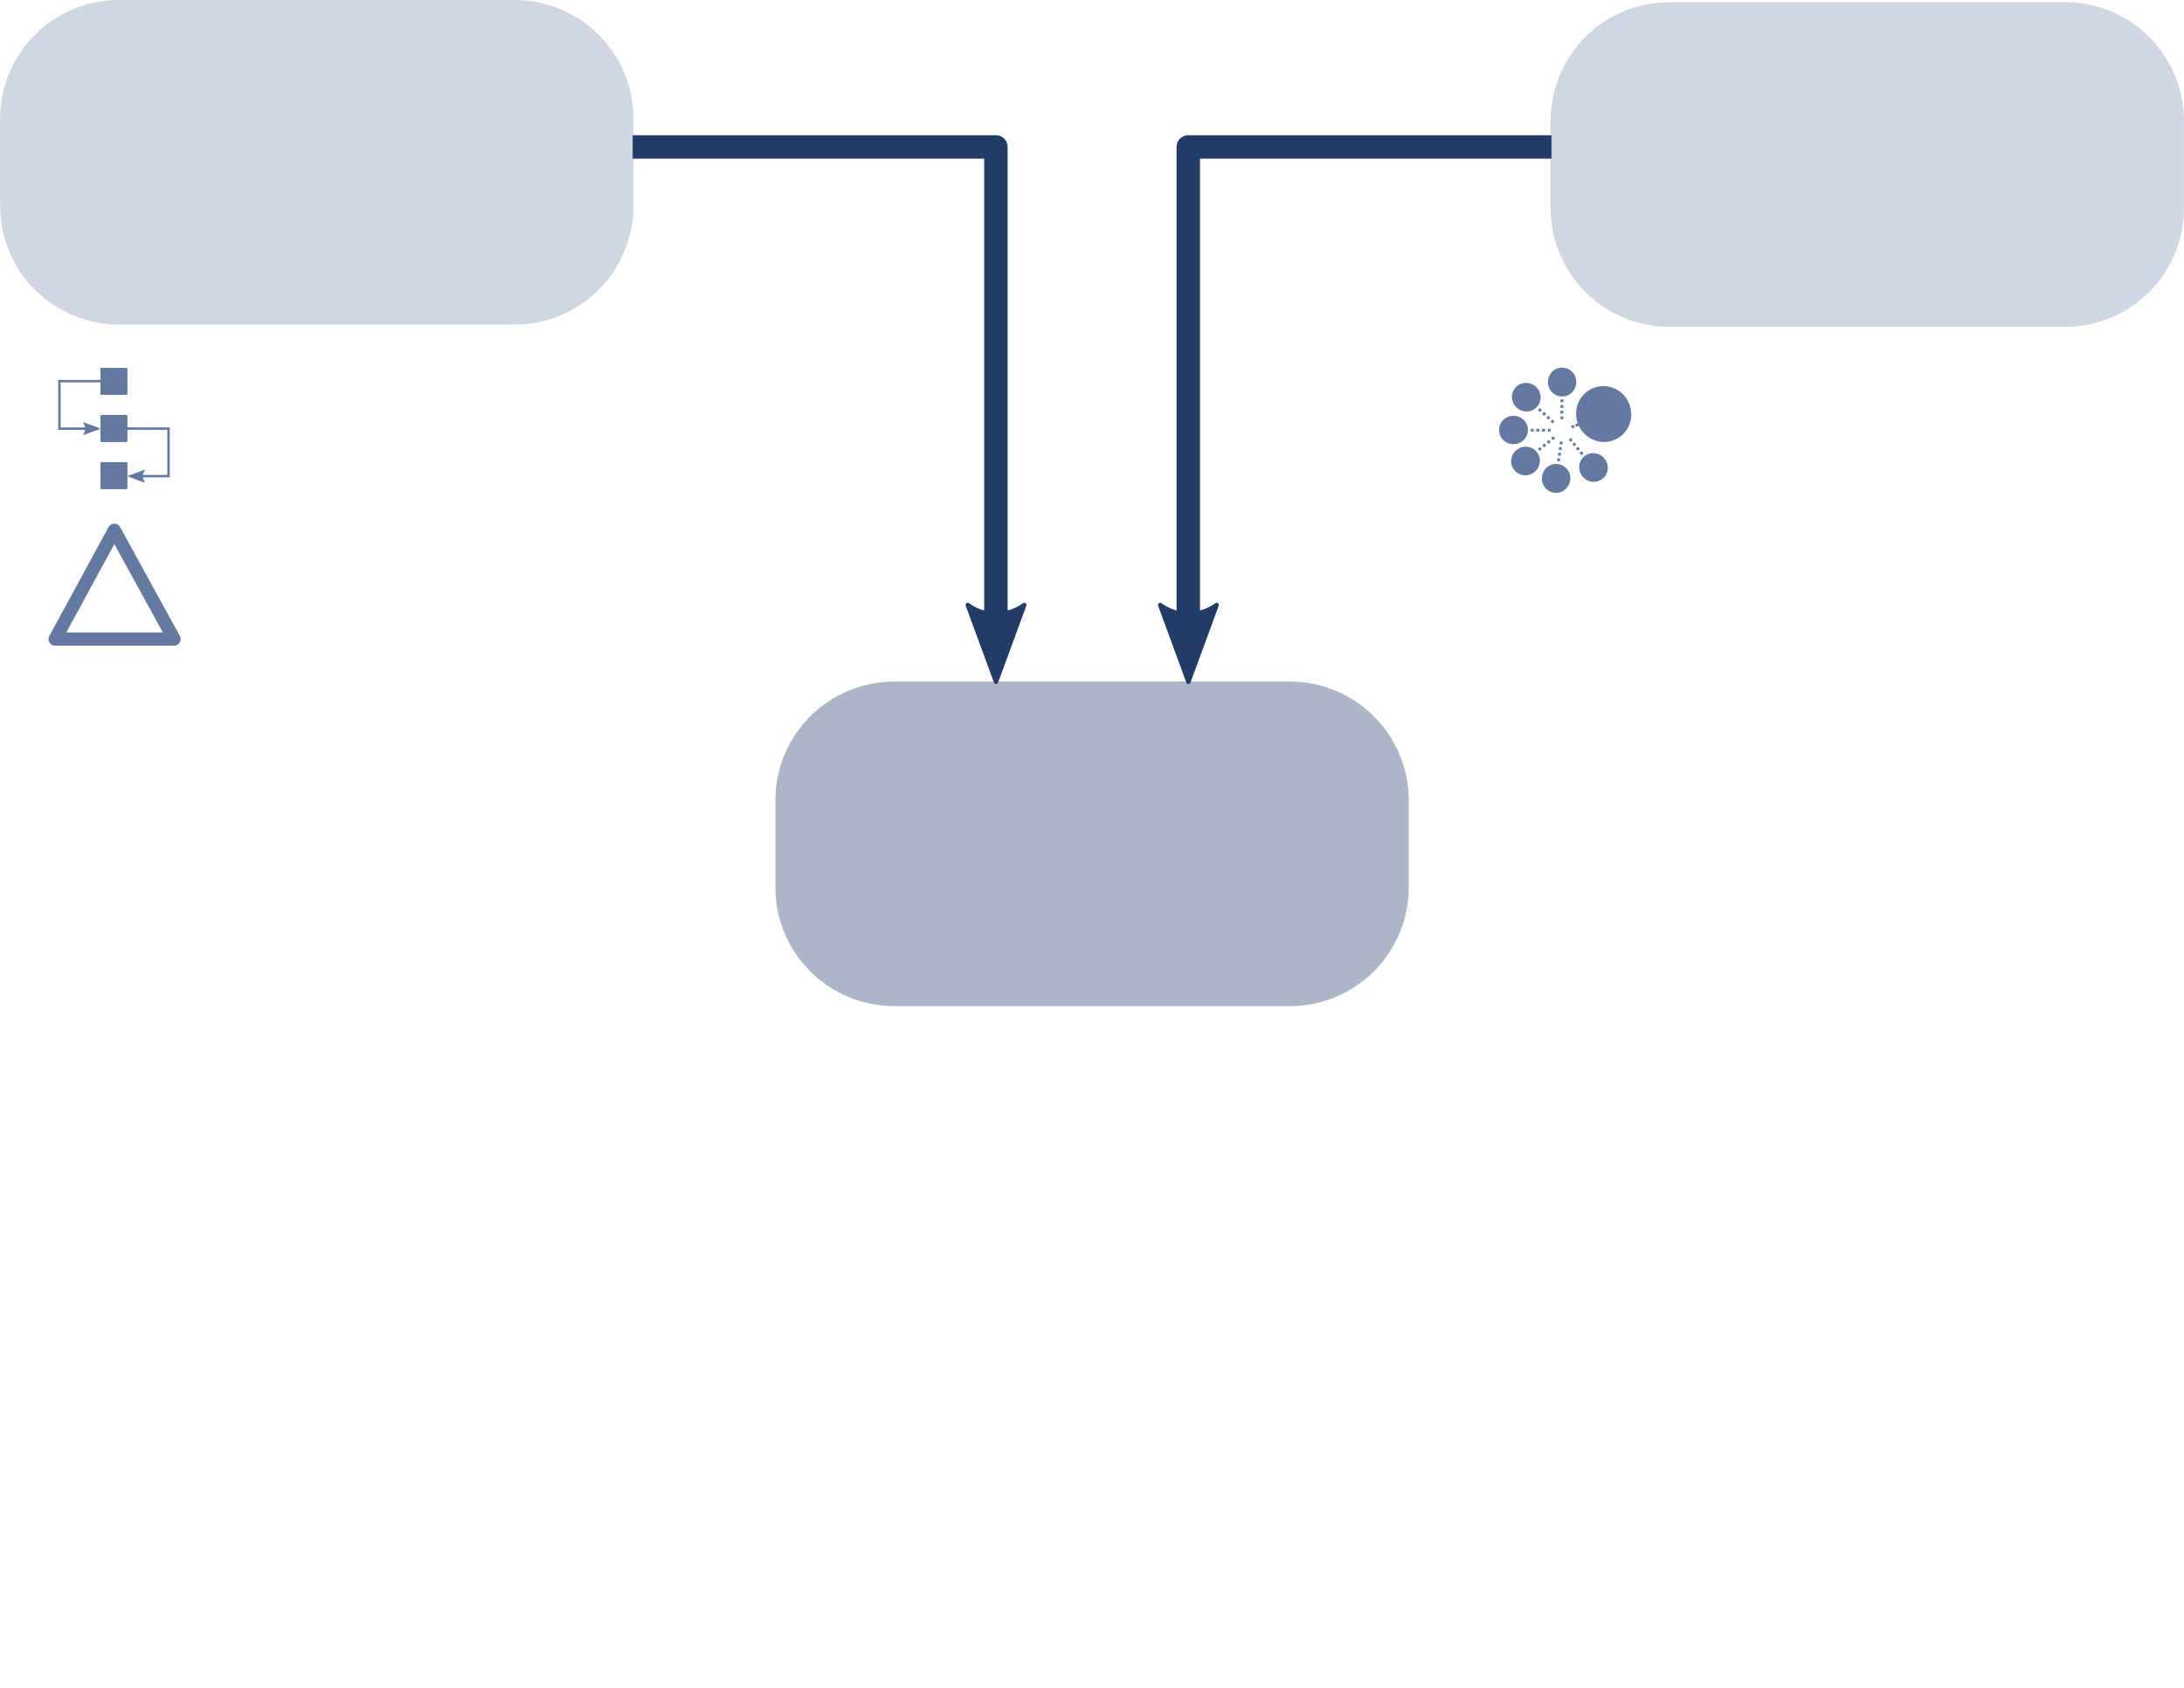
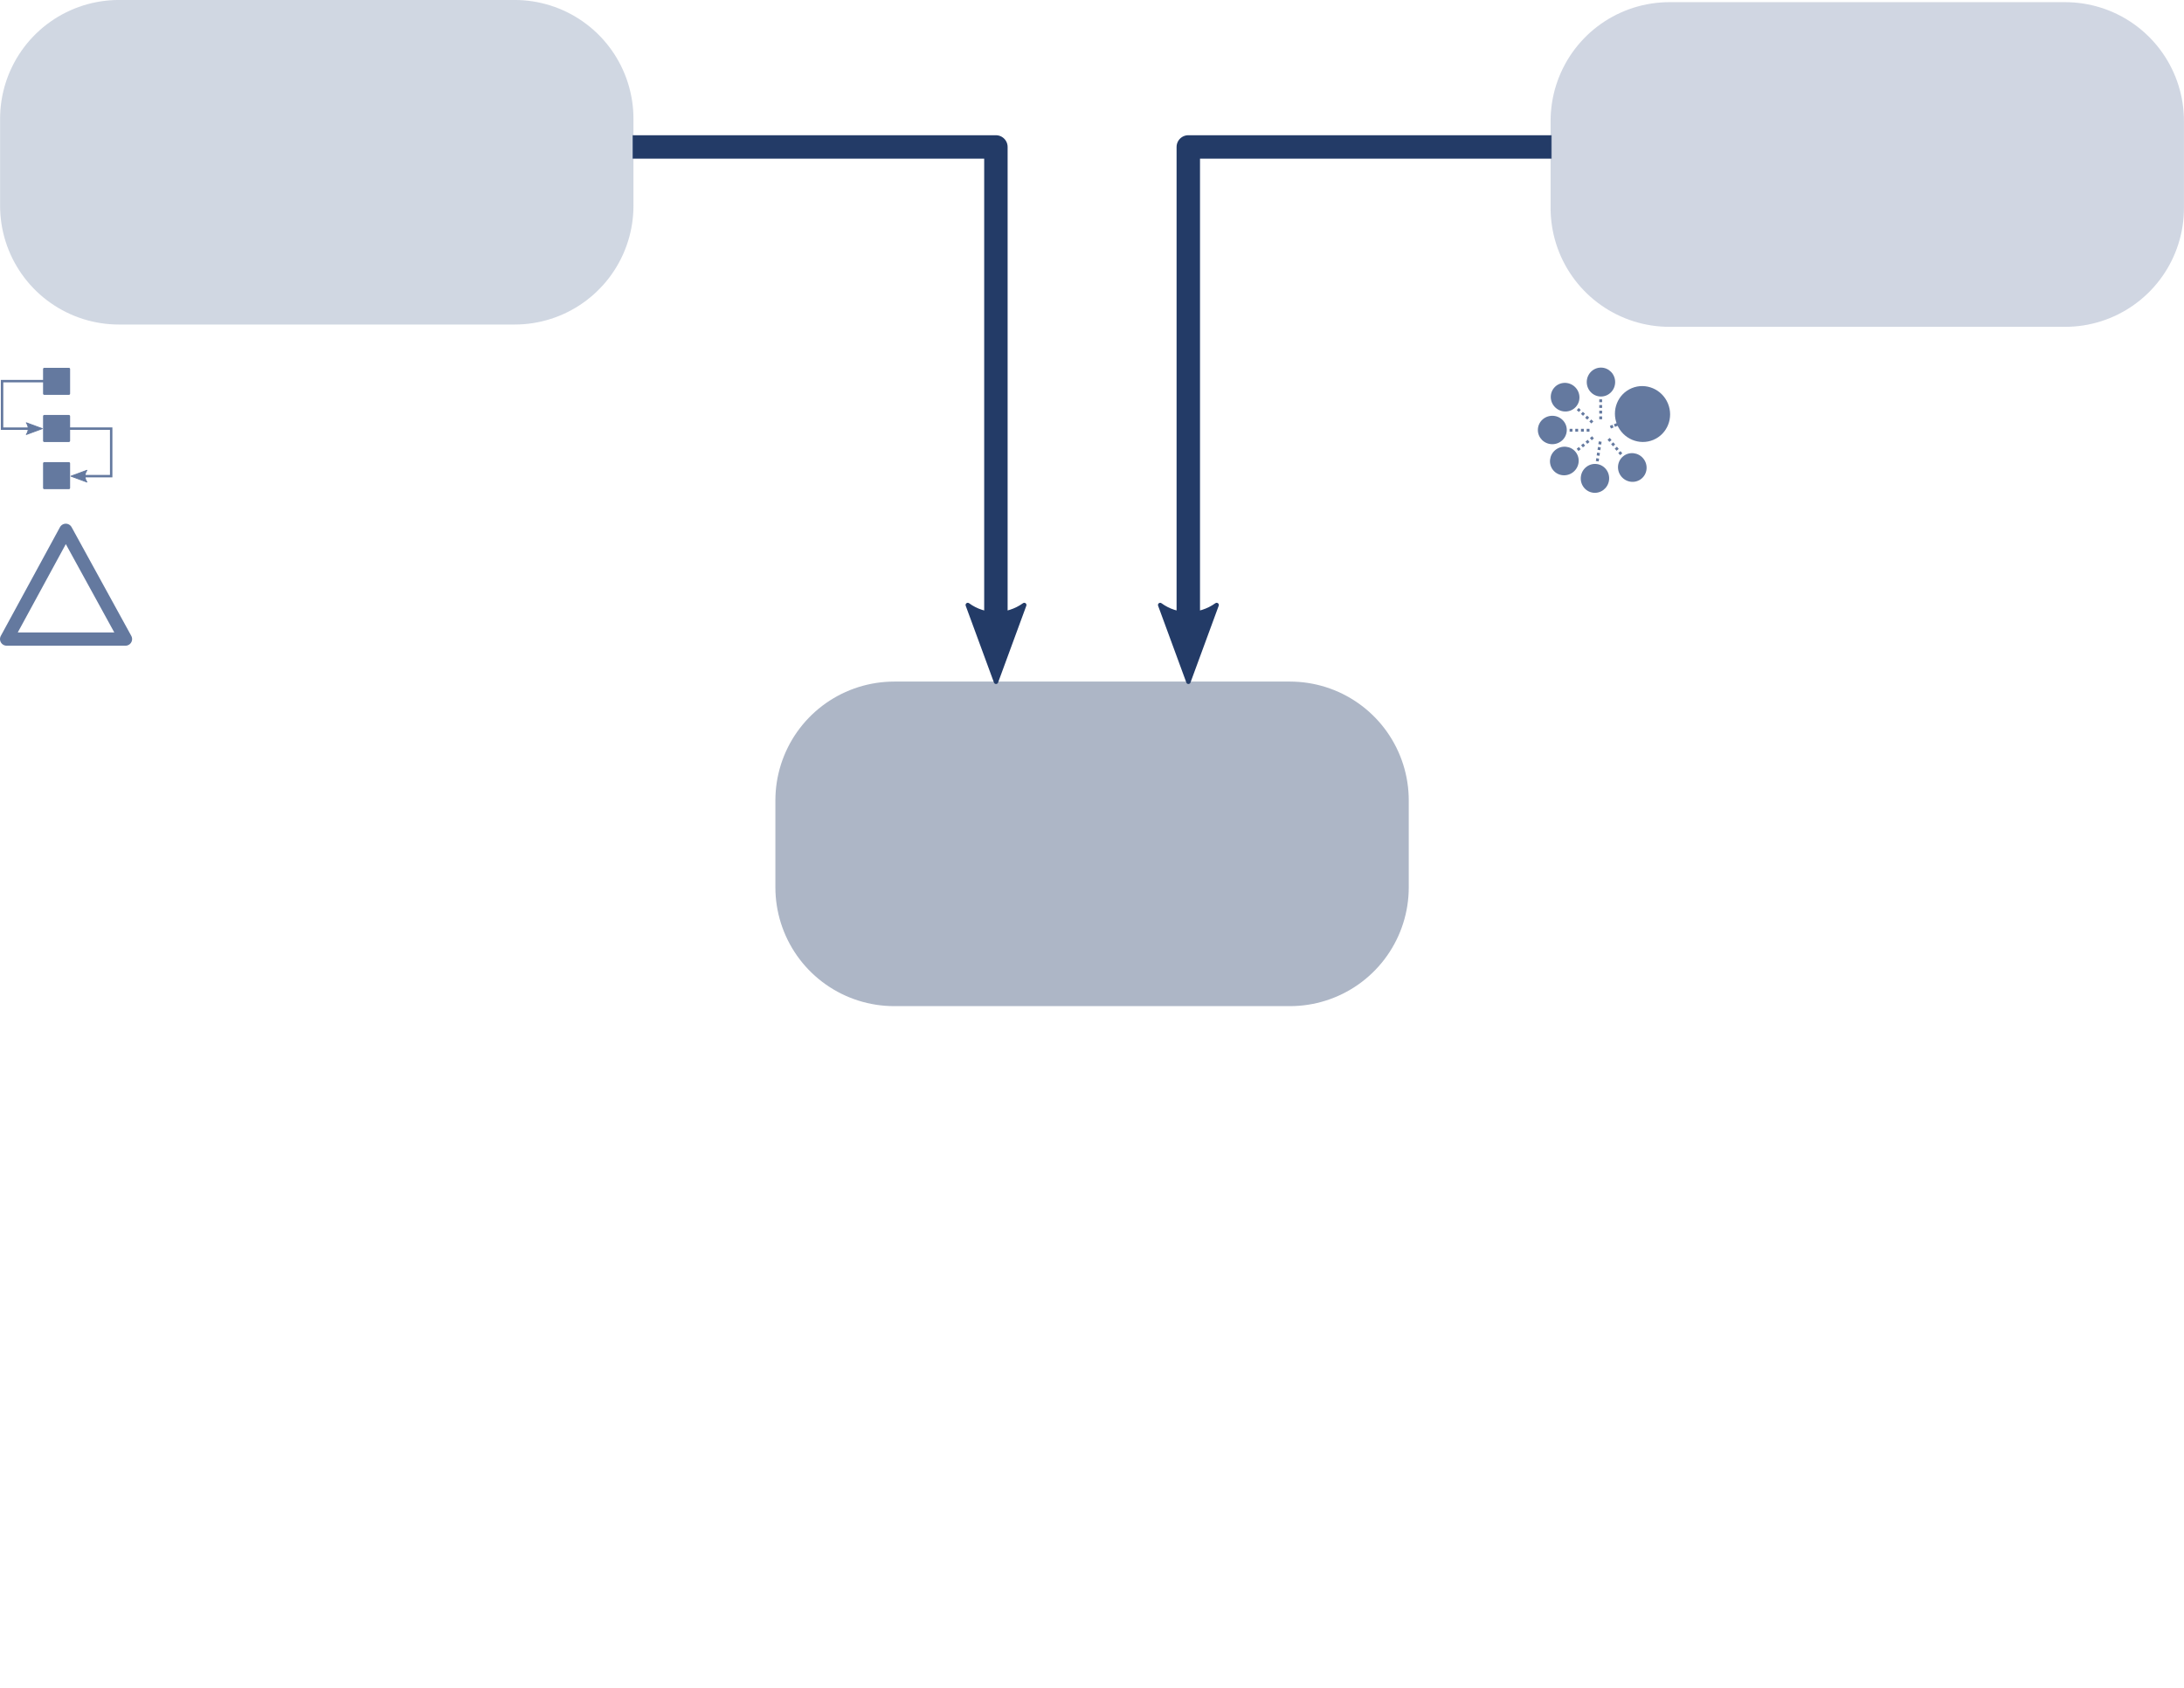
<svg xmlns="http://www.w3.org/2000/svg" width="11in" height="8.5in" viewBox="0 0 11 8.5" id="svg4376" version="1.1">
  <defs id="defs4378">
    <marker orient="auto" refY="0.0" refX="0.0" id="Arrow2Send" style="overflow:visible;">
      <path id="path6582" style="fill-rule:evenodd;stroke-width:0.625;stroke-linejoin:round;stroke:#233b67;stroke-opacity:1;fill:#233b67;fill-opacity:1" d="M 8.719,4.034 L -2.207,0.016 L 8.719,-4.002 C 6.973,-1.63 6.983,1.616 8.719,4.034 z " transform="scale(0.3) rotate(180) translate(-2.3,0)" />
    </marker>
    <marker orient="auto" refY="0.0" refX="0.0" id="marker6851" style="overflow:visible;">
      <path id="path6853" d="M 0.0,0.0 L 5.0,-5.0 L -12.5,0.0 L 5.0,5.0 L 0.0,0.0 z " style="fill-rule:evenodd;stroke:#000000;stroke-width:1pt;stroke-opacity:1;fill:#000000;fill-opacity:1" transform="scale(0.2) rotate(180) translate(6,0)" />
    </marker>
    <marker orient="auto" refY="0.0" refX="0.0" id="Arrow1Send" style="overflow:visible;">
      <path id="path6564" d="M 0.0,0.0 L 5.0,-5.0 L -12.5,0.0 L 5.0,5.0 L 0.0,0.0 z " style="fill-rule:evenodd;stroke:#000000;stroke-width:1pt;stroke-opacity:1;fill:#000000;fill-opacity:1" transform="scale(0.2) rotate(180) translate(6,0)" />
    </marker>
    <marker orient="auto" refY="0.0" refX="0.0" id="Arrow1Lstart" style="overflow:visible">
      <path id="path6549" d="M 0.0,0.0 L 5.0,-5.0 L -12.5,0.0 L 5.0,5.0 L 0.0,0.0 z " style="fill-rule:evenodd;stroke:#000000;stroke-width:1pt;stroke-opacity:1;fill:#000000;fill-opacity:1" transform="scale(0.8) translate(12.5,0)" />
    </marker>
    <marker orient="auto" refY="0" refX="0" id="Arrow2Send-5" style="overflow:visible">
      <path id="path6582-1" style="fill:#233b67;fill-opacity:1;fill-rule:evenodd;stroke:#233b67;stroke-width:0.625;stroke-linejoin:round;stroke-opacity:1" d="M 8.719,4.034 -2.207,0.016 8.719,-4.002 c -1.745,2.372 -1.735,5.617 -6e-7,8.035 z" transform="matrix(-0.3,0,0,-0.3,0.69,0)" />
    </marker>
    <marker style="overflow:visible" id="DiamondSstart" refX="0" refY="0" orient="auto">
      <path transform="matrix(0.2,0,0,0.2,1.2,0)" style="fill:#000000;fill-opacity:1;fill-rule:evenodd;stroke:#64799f;stroke-width:1pt;stroke-opacity:1" d="M 0,-7.071 -7.071,0 0,7.071 7.071,0 0,-7.071 Z" id="path4955" />
    </marker>
    <marker style="overflow:visible" id="Arrow2Mend" refX="0" refY="0" orient="auto">
      <path transform="scale(-0.6,-0.6)" d="M 8.719,4.034 -2.207,0.016 8.719,-4.002 c -1.745,2.372 -1.735,5.617 -6e-7,8.035 z" style="fill:#000000;fill-opacity:1;fill-rule:evenodd;stroke:#000000;stroke-width:0.625;stroke-linejoin:round;stroke-opacity:1" id="path4888" />
    </marker>
    <marker style="overflow:visible" id="Arrow2Mend-5" refX="0" refY="0" orient="auto">
      <path transform="scale(-0.6,-0.6)" d="M 8.719,4.034 -2.207,0.016 8.719,-4.002 c -1.745,2.372 -1.735,5.617 -6e-7,8.035 z" style="fill:#000000;fill-opacity:1;fill-rule:evenodd;stroke:#000000;stroke-width:0.625;stroke-linejoin:round;stroke-opacity:1" id="path4888-5" />
    </marker>
    <marker style="overflow:visible" id="Arrow2Mend-5-0" refX="0" refY="0" orient="auto">
      <path transform="scale(-0.6,-0.6)" d="M 8.719,4.034 -2.207,0.016 8.719,-4.002 c -1.745,2.372 -1.735,5.617 -6e-7,8.035 z" style="fill:#64799f;fill-opacity:1;fill-rule:evenodd;stroke:#64799f;stroke-width:0.625;stroke-linejoin:round;stroke-opacity:1" id="path4888-5-1" />
    </marker>
    <marker style="overflow:visible" id="Arrow2Mend-5-0-8" refX="0" refY="0" orient="auto">
      <path transform="scale(-0.6,-0.6)" d="M 8.719,4.034 -2.207,0.016 8.719,-4.002 c -1.745,2.372 -1.735,5.617 -6e-7,8.035 z" style="fill:#64799f;fill-opacity:1;fill-rule:evenodd;stroke:#64799f;stroke-width:0.625;stroke-linejoin:round;stroke-opacity:1" id="path4888-5-1-0" />
    </marker>
  </defs>
  <g id="layer1">
    <path style="fill:none;fill-rule:evenodd;stroke:#233b67;stroke-width:0.118;stroke-linecap:butt;stroke-linejoin:round;stroke-miterlimit:4;stroke-dasharray:none;stroke-opacity:1;marker-end:url(#Arrow2Send)" d="m 3.186,0.74 1.83,0 0,2.534" id="path6543" />
    <path style="fill:none;fill-rule:evenodd;stroke:#233b67;stroke-width:0.118;stroke-linecap:butt;stroke-linejoin:round;stroke-miterlimit:4;stroke-dasharray:none;stroke-opacity:1;marker-end:url(#Arrow2Send-5)" d="m 7.815,0.74 -1.83,0 0,2.534" id="path6543-2" />
    <g id="g6456" transform="translate(5.602255,-2.110615)">
      <rect y="2.72" x="2.806" height="0.438" width="1.993" id="rect4937-1" style="fill:none;fill-opacity:0.333;stroke:#677ba0;stroke-width:1.197;stroke-linecap:round;stroke-linejoin:round;stroke-miterlimit:4;stroke-dasharray:none;stroke-dashoffset:0;stroke-opacity:0.306" />
      <flowRoot transform="matrix(0.691387,0,0,0.691387,-7.5101581e-5,1.331262)" style="font-style:normal;font-weight:normal;font-size:0.444px;line-height:125%;font-family:sans-serif;letter-spacing:0px;word-spacing:0px;fill:#000000;fill-opacity:1;stroke:none;stroke-width:1.731;stroke-linecap:butt;stroke-linejoin:miter;stroke-miterlimit:4;stroke-dasharray:none;stroke-opacity:1" id="flowRoot4925-8" xml:space="preserve">
        <flowRegion id="flowRegion4927-0">
          <rect style="stroke-width:1.731;stroke-miterlimit:4;stroke-dasharray:none" y="1.513" x="1.496" height="4.056" width="7.985" id="rect4929-5" />
        </flowRegion>
        <flowPara style="font-style:normal;font-variant:normal;font-weight:600;font-stretch:normal;font-family:'Source Sans Pro';-inkscape-font-specification:'Source Sans Pro Semi-Bold';text-align:center;text-anchor:middle;stroke-width:1.731;stroke-miterlimit:4;stroke-dasharray:none" id="flowPara4935-1">SPEZIELLES <flowSpan style="fill:#000000;fill-opacity:0.314" id="flowSpan8228">FÜR</flowSpan>
        </flowPara>
        <flowPara style="font-style:normal;font-variant:normal;font-weight:600;font-stretch:normal;font-family:'Source Sans Pro';-inkscape-font-specification:'Source Sans Pro Semi-Bold';text-align:center;text-anchor:middle;stroke-width:1.731;stroke-miterlimit:4;stroke-dasharray:none;fill:#000000;fill-opacity:0.314" id="flowPara6450">MULTIDIMENSIONALE</flowPara>
        <flowPara style="font-style:normal;font-variant:normal;font-weight:600;font-stretch:normal;font-family:'Source Sans Pro';-inkscape-font-specification:'Source Sans Pro Semi-Bold';text-align:center;text-anchor:middle;stroke-width:1.731;stroke-miterlimit:4;stroke-dasharray:none;fill:#000000;fill-opacity:0.314" id="flowPara6452">EINGABEDATEN</flowPara>
        <flowPara style="font-style:normal;font-variant:normal;font-weight:600;font-stretch:normal;font-family:'Source Sans Pro';-inkscape-font-specification:'Source Sans Pro Semi-Bold';text-align:center;text-anchor:middle;stroke-width:1.731;stroke-miterlimit:4;stroke-dasharray:none" id="flowPara6454" />
      </flowRoot>
    </g>
    <g transform="matrix(0.691387,0,0,0.691387,-2.207511,-2.120943)" id="g6456-4">
      <rect y="3.933" x="4.059" height="0.633" width="2.883" id="rect4937-1-6" style="fill:none;fill-opacity:0.333;stroke:#677ba0;stroke-width:1.731;stroke-linecap:round;stroke-linejoin:round;stroke-miterlimit:4;stroke-dasharray:none;stroke-dashoffset:0;stroke-opacity:0.308" />
      <flowRoot transform="translate(-1.0849968e-4,1.925495)" style="font-style:normal;font-weight:normal;font-size:0.444px;line-height:125%;font-family:sans-serif;letter-spacing:0px;word-spacing:0px;fill:#000000;fill-opacity:1;stroke:none;stroke-width:1.731;stroke-linecap:butt;stroke-linejoin:miter;stroke-miterlimit:4;stroke-dasharray:none;stroke-opacity:1" id="flowRoot4925-8-4" xml:space="preserve">
        <flowRegion id="flowRegion4927-0-5">
          <rect style="stroke-width:1.731;stroke-miterlimit:4;stroke-dasharray:none" y="1.513" x="1.496" height="4.056" width="7.985" id="rect4929-5-1" />
        </flowRegion>
        <flowPara id="flowPara6516" style="font-style:normal;font-variant:normal;font-weight:600;font-stretch:normal;font-family:'Source Sans Pro';-inkscape-font-specification:'Source Sans Pro Semi-Bold';text-align:center;text-anchor:middle;stroke-width:1.731;stroke-miterlimit:4;stroke-dasharray:none">ALLGEMEINES <flowSpan id="flowSpan8226" style="fill:#000000;fill-opacity:0.314">ZUR</flowSpan>
        </flowPara>
        <flowPara id="flowPara6522" style="font-style:normal;font-variant:normal;font-weight:600;font-stretch:normal;font-family:'Source Sans Pro';-inkscape-font-specification:'Source Sans Pro Semi-Bold';text-align:center;text-anchor:middle;fill:#000000;fill-opacity:0.314;stroke-width:1.731;stroke-miterlimit:4;stroke-dasharray:none">ERSTELLUNG GUTER</flowPara>
        <flowPara id="flowPara6524" style="font-style:normal;font-variant:normal;font-weight:600;font-stretch:normal;font-family:'Source Sans Pro';-inkscape-font-specification:'Source Sans Pro Semi-Bold';text-align:center;text-anchor:middle;fill:#000000;fill-opacity:0.314;stroke-width:1.731;stroke-miterlimit:4;stroke-dasharray:none">VISUALISIERUNGEN</flowPara>
      </flowRoot>
    </g>
-     <g id="g7815" transform="translate(0.2444444,0.750633)">
-       <g id="g4654">
-         <g id="g4718">
-           <g transform="matrix(0.01111111,0,0,0.01111111,-0.02287151,1.838349)" id="layer1-4">
-             <path style="fill:none;fill-rule:evenodd;stroke:#64799f;stroke-width:6;stroke-linecap:round;stroke-linejoin:round;stroke-miterlimit:4;stroke-dasharray:none;stroke-opacity:1" d="m 5.058,56.647 53.884,0 L 31.881,7.352 Z" id="path7394" />
-             <flowRoot xml:space="preserve" id="flowRoot7396" style="font-style:normal;font-weight:normal;font-size:40px;line-height:125%;font-family:sans-serif;letter-spacing:0px;word-spacing:0px;fill:#64799f;fill-opacity:1;stroke:none;stroke-width:1px;stroke-linecap:butt;stroke-linejoin:miter;stroke-opacity:1" transform="translate(20.125,2.314168)">
-               <flowRegion id="flowRegion7398">
-                 <rect id="rect7400" width="54.126" height="46.99" x="3.857" y="9.231" style="fill:#64799f;fill-opacity:1" />
-               </flowRegion>
-               <flowPara id="flowPara7402">!</flowPara>
-             </flowRoot>
-           </g>
-           <flowRoot transform="translate(-0.2545133,0.04444444)" style="font-style:normal;font-weight:normal;font-size:0.444px;line-height:125%;font-family:sans-serif;letter-spacing:0px;word-spacing:0px;fill:#000000;fill-opacity:1;stroke:none;stroke-width:1px;stroke-linecap:butt;stroke-linejoin:miter;stroke-opacity:1" id="flowRoot7686" xml:space="preserve">
-             <flowRegion id="flowRegion7688">
-               <rect y="1.949" x="1.275" height="1.149" width="3.104" id="rect7690" />
-             </flowRegion>
-             <flowPara style="font-size:0.278px" id="flowPara7692">Häufige Fehler </flowPara>
-           </flowRoot>
-         </g>
+     <g id="g4360">
+       <g transform="matrix(0.01111111,0,0,0.01111111,-0.02287151,2.588982)" id="layer1-4">
+         <path style="fill:none;fill-rule:evenodd;stroke:#64799f;stroke-width:6;stroke-linecap:round;stroke-linejoin:round;stroke-miterlimit:4;stroke-dasharray:none;stroke-opacity:1" d="m 5.058,56.647 53.884,0 L 31.881,7.352 Z" id="path7394" />
+         <flowRoot xml:space="preserve" id="flowRoot7396" style="font-style:normal;font-weight:normal;font-size:40px;line-height:125%;font-family:sans-serif;letter-spacing:0px;word-spacing:0px;fill:#64799f;fill-opacity:1;stroke:none;stroke-width:1px;stroke-linecap:butt;stroke-linejoin:miter;stroke-opacity:1" transform="translate(20.125,2.314168)">
+           <flowRegion id="flowRegion7398">
+             <rect id="rect7400" width="54.126" height="46.99" x="3.857" y="9.231" style="fill:#64799f;fill-opacity:1" />
+           </flowRegion>
+           <flowPara id="flowPara7402">!</flowPara>
+         </flowRoot>
      </g>
+       <flowRoot transform="translate(-0.4322911,0.7950774)" style="font-style:normal;font-weight:normal;font-size:0.444px;line-height:125%;font-family:sans-serif;letter-spacing:0px;word-spacing:0px;fill:#000000;fill-opacity:1;stroke:none;stroke-width:1px;stroke-linecap:butt;stroke-linejoin:miter;stroke-opacity:1" id="flowRoot7686" xml:space="preserve">
+         <flowRegion id="flowRegion7688">
+           <rect y="1.949" x="1.275" height="1.149" width="3.104" id="rect7690" />
+         </flowRegion>
+         <flowPara style="font-size:0.278px" id="flowPara7692">Häufige Fehler </flowPara>
+       </flowRoot>
    </g>
-     <g id="g7948" transform="translate(0.2082514,0.09866976)">
+     <g id="g7948" transform="translate(0.4038203,0.09866976)">
      <g transform="matrix(0.01430356,0,0,0.01430356,7.201877,1.609055)" id="layer1-47">
        <ellipse style="fill:#64799f;fill-opacity:1;stroke-width:3.543;stroke-linecap:butt;stroke-linejoin:round;stroke-miterlimit:4;stroke-dasharray:none" id="path5297-2-2-9-3" cx="-32.871" cy="-42.312" transform="matrix(-0.9227875,0.3853092,-0.3853092,-0.9227875,0,0)" rx="9.688" ry="9.864" />
        <g id="g5615">
          <ellipse ry="5.091" rx="5" transform="scale(-1,-1)" cy="-15.124" cx="-32" id="path5297-2-2-4" style="fill:#64799f;fill-opacity:1;stroke-width:3.543;stroke-linecap:butt;stroke-linejoin:round;stroke-miterlimit:4;stroke-dasharray:none" />
          <path id="path5377" d="m 31.909,28.214 0,-7.5 z" style="fill:#64799f;fill-opacity:1;fill-rule:evenodd;stroke:#64799f;stroke-width:1;stroke-linecap:butt;stroke-linejoin:bevel;stroke-miterlimit:4;stroke-dasharray:1, 1;stroke-dashoffset:0;stroke-opacity:1" />
        </g>
        <g id="g5619" transform="matrix(0.9946167,0.1036221,-0.1036221,0.9946167,3.980607,-3.135296)">
          <ellipse ry="5.091" rx="5" transform="matrix(-0.5938175,0.8045997,-0.8045997,-0.5938175,0,0)" cy="-27.273" cx="7.044" id="path5297-2-2-4-5" style="fill:#64799f;fill-opacity:1;stroke-width:3.543;stroke-linecap:butt;stroke-linejoin:round;stroke-miterlimit:4;stroke-dasharray:none" />
          <path id="path5377-7" d="M 28.24,29.709 22.206,25.256 Z" style="fill:#64799f;fill-opacity:1;fill-rule:evenodd;stroke:#64799f;stroke-width:1;stroke-linecap:butt;stroke-linejoin:miter;stroke-miterlimit:4;stroke-dasharray:1, 1;stroke-dashoffset:0;stroke-opacity:1" />
        </g>
        <path style="fill:none;fill-rule:evenodd;stroke:#64799f;stroke-width:1;stroke-linecap:butt;stroke-linejoin:miter;stroke-miterlimit:4;stroke-dasharray:1, 1;stroke-dashoffset:0;stroke-opacity:1" d="m 35.326,31.015 c 6.839,-2.74 0,0 0,0 z" id="path5599" />
        <g id="g5615-8" transform="matrix(0,-1,1,0,-0.24853,64)">
          <ellipse ry="5.091" rx="5" transform="scale(-1,-1)" cy="-15.124" cx="-32" id="path5297-2-2-4-3" style="fill:#64799f;fill-opacity:1;stroke-width:3.543;stroke-linecap:butt;stroke-linejoin:round;stroke-miterlimit:4;stroke-dasharray:none" />
          <path id="path5377-4" d="m 31.909,28.214 0,-7.5 z" style="fill:#64799f;fill-opacity:1;fill-rule:evenodd;stroke:#64799f;stroke-width:1;stroke-linecap:butt;stroke-linejoin:miter;stroke-miterlimit:4;stroke-dasharray:1, 1;stroke-dashoffset:0;stroke-opacity:1" />
        </g>
        <g transform="matrix(0.7758561,-0.6309099,-0.6309099,-0.7758561,27.75331,77.12824)" id="g5615-7">
          <ellipse ry="5.091" rx="5" transform="scale(-1,-1)" cy="-15.124" cx="-32" id="path5297-2-2-4-7" style="fill:#64799f;fill-opacity:1;stroke-width:3.543;stroke-linecap:butt;stroke-linejoin:round;stroke-miterlimit:4;stroke-dasharray:none" />
          <path id="path5377-8" d="m 31.909,28.214 0,-7.5 z" style="fill:#64799f;fill-opacity:1;fill-rule:evenodd;stroke:#64799f;stroke-width:1;stroke-linecap:butt;stroke-linejoin:miter;stroke-miterlimit:4;stroke-dasharray:1, 1;stroke-dashoffset:0;stroke-opacity:1" />
        </g>
        <g id="g5619-0" transform="matrix(0.7063032,-0.7079094,-0.7079094,-0.7063032,32.81978,77.04937)">
          <ellipse ry="5.091" rx="5" transform="matrix(-0.5938175,0.8045997,-0.8045997,-0.5938175,0,0)" cy="-27.273" cx="7.044" id="path5297-2-2-4-5-2" style="fill:#64799f;fill-opacity:1;stroke-width:3.543;stroke-linecap:butt;stroke-linejoin:round;stroke-miterlimit:4;stroke-dasharray:none" />
          <path id="path5377-7-2" d="M 28.24,29.709 22.206,25.256 Z" style="fill:#64799f;fill-opacity:1;fill-rule:evenodd;stroke:#64799f;stroke-width:1;stroke-linecap:butt;stroke-linejoin:miter;stroke-miterlimit:4;stroke-dasharray:1, 1;stroke-dashoffset:0;stroke-opacity:1" />
        </g>
        <g id="g5615-8-9" transform="matrix(0.6309099,0.7758561,0.7758561,-0.6309099,-12.81775,27.63025)">
          <ellipse ry="5.091" rx="5" transform="scale(-1,-1)" cy="-15.124" cx="-32" id="path5297-2-2-4-3-6" style="fill:#64799f;fill-opacity:1;stroke-width:3.543;stroke-linecap:butt;stroke-linejoin:round;stroke-miterlimit:4;stroke-dasharray:none" />
          <path id="path5377-4-5" d="m 31.909,28.214 0,-7.5 z" style="fill:#64799f;fill-opacity:1;fill-rule:evenodd;stroke:#64799f;stroke-width:1;stroke-linecap:butt;stroke-linejoin:miter;stroke-miterlimit:4;stroke-dasharray:1, 1;stroke-dashoffset:0;stroke-opacity:1" />
        </g>
      </g>
      <flowRoot transform="scale(0.01111111,0.01111111)" style="font-style:normal;font-weight:normal;font-size:40px;line-height:125%;font-family:sans-serif;letter-spacing:0px;word-spacing:0px;fill:#000000;fill-opacity:1;stroke:none;stroke-width:1px;stroke-linecap:butt;stroke-linejoin:miter;stroke-opacity:1" id="flowRoot7940" xml:space="preserve">
        <flowRegion id="flowRegion7942">
          <rect y="168.087" x="728.022" height="42.753" width="234.938" id="rect7944" />
        </flowRegion>
        <flowPara style="font-size:25px" id="flowPara7946">Spezielle Graphen</flowPara>
      </flowRoot>
    </g>
    <g id="g6400" transform="matrix(0.691387,0,0,0.691387,1.697372,1.311605)">
      <rect y="3.933" x="4.059" height="0.633" width="2.883" id="rect4937" style="fill:none;fill-opacity:0.333;stroke:#233b67;stroke-width:1.731;stroke-linecap:round;stroke-linejoin:round;stroke-miterlimit:4;stroke-dasharray:none;stroke-dashoffset:0;stroke-opacity:0.374" />
      <flowRoot transform="translate(-1.0849968e-4,1.925495)" style="font-style:normal;font-weight:normal;font-size:0.444px;line-height:125%;font-family:sans-serif;letter-spacing:0px;word-spacing:0px;fill:#000000;fill-opacity:1;stroke:none;stroke-width:1.731;stroke-linecap:butt;stroke-linejoin:miter;stroke-miterlimit:4;stroke-dasharray:none;stroke-opacity:1" id="flowRoot4925" xml:space="preserve">
        <flowRegion id="flowRegion4927">
          <rect style="stroke-width:1.731;stroke-miterlimit:4;stroke-dasharray:none" y="1.513" x="1.496" height="4.056" width="7.985" id="rect4929" />
        </flowRegion>
        <flowPara style="font-style:normal;font-variant:normal;font-weight:600;font-stretch:normal;font-family:'Source Sans Pro';-inkscape-font-specification:'Source Sans Pro Semi-Bold';text-align:center;text-anchor:middle;stroke-width:1.731;stroke-miterlimit:4;stroke-dasharray:none" id="flowPara4931">VISUALISIERUNG</flowPara>
        <flowPara style="font-style:normal;font-variant:normal;font-weight:600;font-stretch:normal;font-family:'Source Sans Pro';-inkscape-font-specification:'Source Sans Pro Semi-Bold';text-align:center;text-anchor:middle;stroke-width:1.731;stroke-miterlimit:4;stroke-dasharray:none" id="flowPara4933">MULTIDIMENSIONALER</flowPara>
        <flowPara style="font-style:normal;font-variant:normal;font-weight:600;font-stretch:normal;font-family:'Source Sans Pro';-inkscape-font-specification:'Source Sans Pro Semi-Bold';text-align:center;text-anchor:middle;stroke-width:1.731;stroke-miterlimit:4;stroke-dasharray:none" id="flowPara4935">ZUSAMMENHÄNGE</flowPara>
      </flowRoot>
    </g>
    <g id="g4670">
-       <g id="g4684" transform="translate(0,0.1061886)">
-         <flowRoot style="font-style:normal;font-weight:normal;font-size:0.444px;line-height:125%;font-family:sans-serif;letter-spacing:0px;word-spacing:0px;fill:#000000;fill-opacity:1;stroke:none;stroke-width:1px;stroke-linecap:butt;stroke-linejoin:miter;stroke-opacity:1" id="flowRoot7686-6" xml:space="preserve" transform="translate(1.517275,2.415712)">
-           <flowRegion id="flowRegion7688-0">
-             <rect y="-0.71" x="-0.253" height="1.149" width="3.104" id="rect7690-0" />
-           </flowRegion>
-           <flowPara style="font-size:0.278px" id="flowPara7692-9">Visualisierungs</flowPara>
-           <flowPara id="flowPara4682" style="font-size:0.278px">Workflow</flowPara>
-         </flowRoot>
-         <g transform="matrix(0.01222511,0,0,0.01222511,0.2682436,1.697176)" id="layer1-46">
-           <rect y="4.5" x="19.928" height="10.144" width="10.144" id="rect4811" style="fill:#64799f;fill-opacity:1;stroke:#64799f;stroke-width:1;stroke-linecap:round;stroke-linejoin:round;stroke-miterlimit:4;stroke-dasharray:none;stroke-dashoffset:0;stroke-opacity:1" />
-           <rect y="23.928" x="19.928" height="10.144" width="10.144" id="rect4811-6" style="fill:#64799f;fill-opacity:1;stroke:#64799f;stroke-width:1;stroke-linecap:round;stroke-linejoin:round;stroke-miterlimit:4;stroke-dasharray:none;stroke-dashoffset:0;stroke-opacity:1" />
-           <rect y="43.356" x="19.928" height="10.144" width="10.144" id="rect4811-4" style="fill:#64799f;fill-opacity:1;stroke:#64799f;stroke-width:1;stroke-linecap:round;stroke-linejoin:round;stroke-miterlimit:4;stroke-dasharray:none;stroke-dashoffset:0;stroke-opacity:1" />
-           <path id="path8578" d="m 19.826,9.491 -17.286,0 0,19.579 15.228,0" style="fill:none;fill-rule:evenodd;stroke:#64799f;stroke-width:1;stroke-linecap:butt;stroke-linejoin:miter;stroke-miterlimit:4;stroke-dasharray:none;stroke-opacity:1;marker-end:url(#Arrow2Mend-5-0)" />
-           <path id="path8578-7" d="m 30.206,29.055 17.286,0 0,19.579 -15.228,0" style="fill:none;fill-rule:evenodd;stroke:#64799f;stroke-width:1;stroke-linecap:butt;stroke-linejoin:miter;stroke-miterlimit:4;stroke-dasharray:none;stroke-opacity:1;marker-end:url(#Arrow2Mend-5-0-8)" />
-         </g>
+       <flowRoot transform="translate(1.117275,2.521901)" xml:space="preserve" id="flowRoot7686-6" style="font-style:normal;font-weight:normal;font-size:0.444px;line-height:125%;font-family:sans-serif;letter-spacing:0px;word-spacing:0px;fill:#000000;fill-opacity:1;stroke:none;stroke-width:1px;stroke-linecap:butt;stroke-linejoin:miter;stroke-opacity:1">
+         <flowRegion id="flowRegion7688-0">
+           <rect id="rect7690-0" width="3.104" height="1.149" x="-0.253" y="-0.71" />
+         </flowRegion>
+         <flowPara id="flowPara7692-9" style="font-size:0.278px">Visualisierungs-</flowPara>
+         <flowPara style="font-size:0.278px" id="flowPara4682">Workflow</flowPara>
+       </flowRoot>
+       <g id="layer1-46" transform="matrix(0.01222511,0,0,0.01222511,-0.02064526,1.803365)">
+         <rect style="fill:#64799f;fill-opacity:1;stroke:#64799f;stroke-width:1;stroke-linecap:round;stroke-linejoin:round;stroke-miterlimit:4;stroke-dasharray:none;stroke-dashoffset:0;stroke-opacity:1" id="rect4811" width="10.144" height="10.144" x="19.928" y="4.5" />
+         <rect style="fill:#64799f;fill-opacity:1;stroke:#64799f;stroke-width:1;stroke-linecap:round;stroke-linejoin:round;stroke-miterlimit:4;stroke-dasharray:none;stroke-dashoffset:0;stroke-opacity:1" id="rect4811-6" width="10.144" height="10.144" x="19.928" y="23.928" />
+         <rect style="fill:#64799f;fill-opacity:1;stroke:#64799f;stroke-width:1;stroke-linecap:round;stroke-linejoin:round;stroke-miterlimit:4;stroke-dasharray:none;stroke-dashoffset:0;stroke-opacity:1" id="rect4811-4" width="10.144" height="10.144" x="19.928" y="43.356" />
+         <path style="fill:none;fill-rule:evenodd;stroke:#64799f;stroke-width:1;stroke-linecap:butt;stroke-linejoin:miter;stroke-miterlimit:4;stroke-dasharray:none;stroke-opacity:1;marker-end:url(#Arrow2Mend-5-0)" d="m 19.826,9.491 -17.286,0 0,19.579 15.228,0" id="path8578" />
+         <path style="fill:none;fill-rule:evenodd;stroke:#64799f;stroke-width:1;stroke-linecap:butt;stroke-linejoin:miter;stroke-miterlimit:4;stroke-dasharray:none;stroke-opacity:1;marker-end:url(#Arrow2Mend-5-0-8)" d="m 30.206,29.055 17.286,0 0,19.579 -15.228,0" id="path8578-7" />
      </g>
    </g>
  </g>
</svg>
